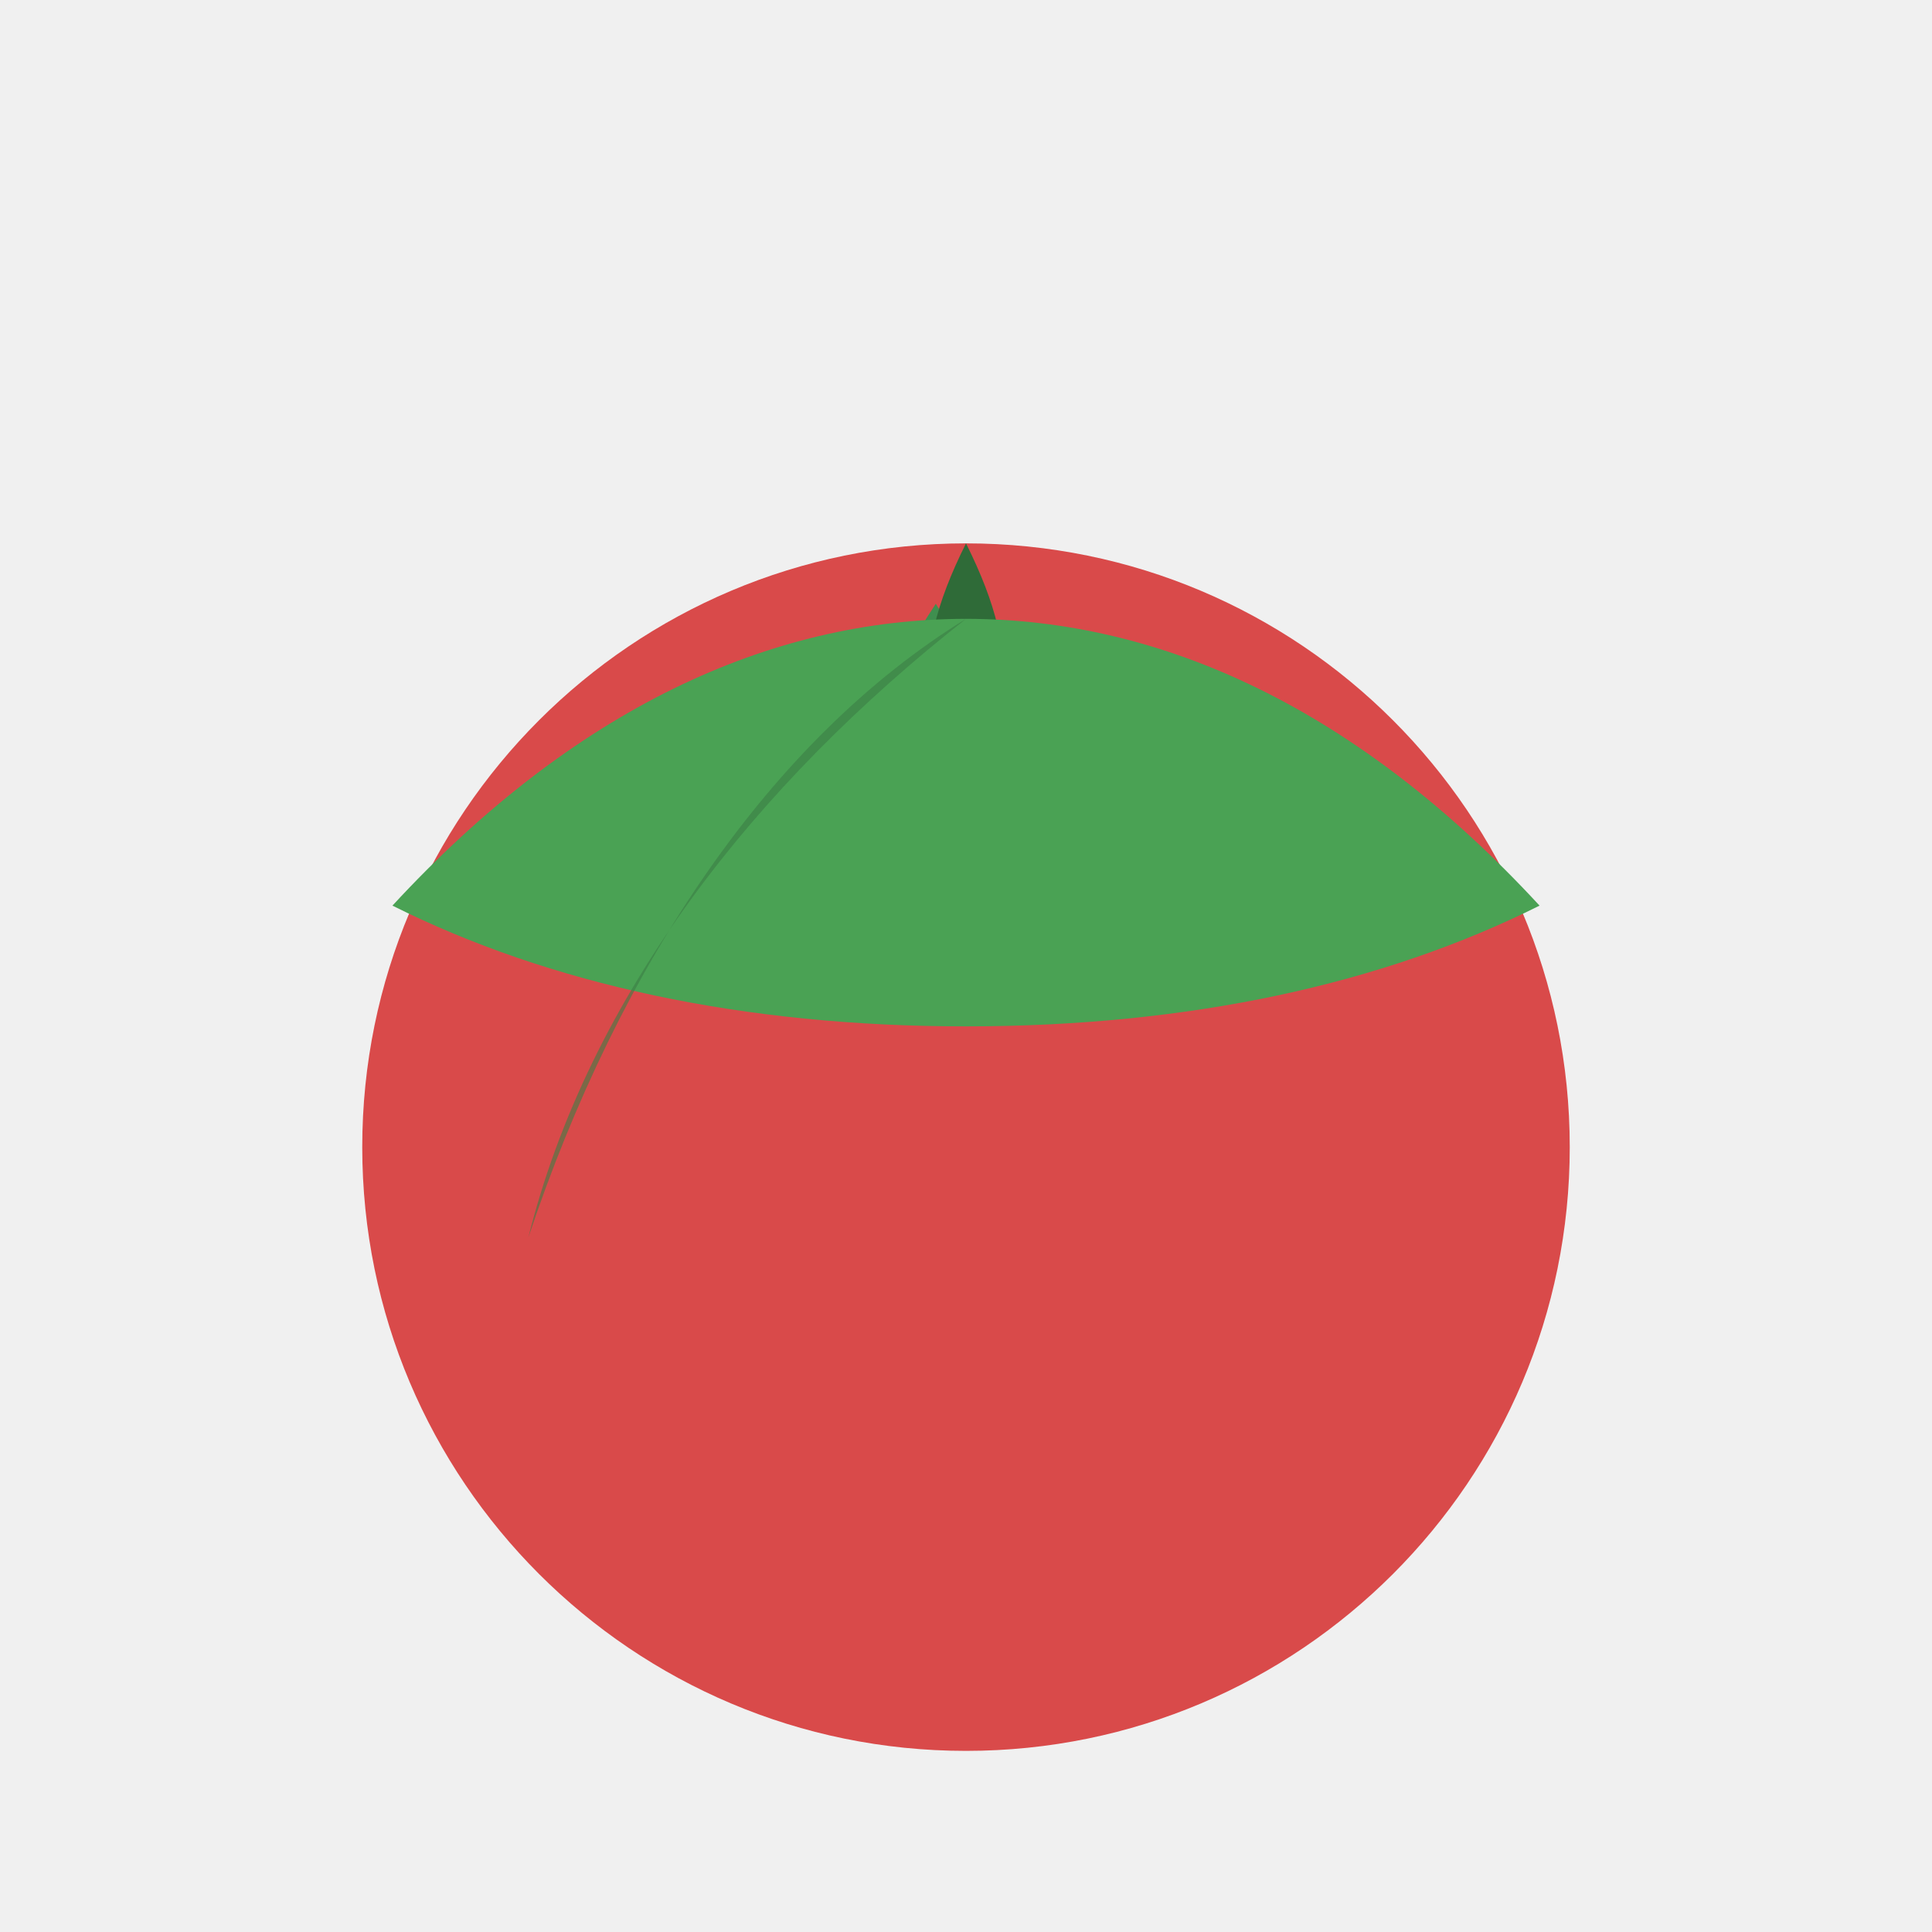
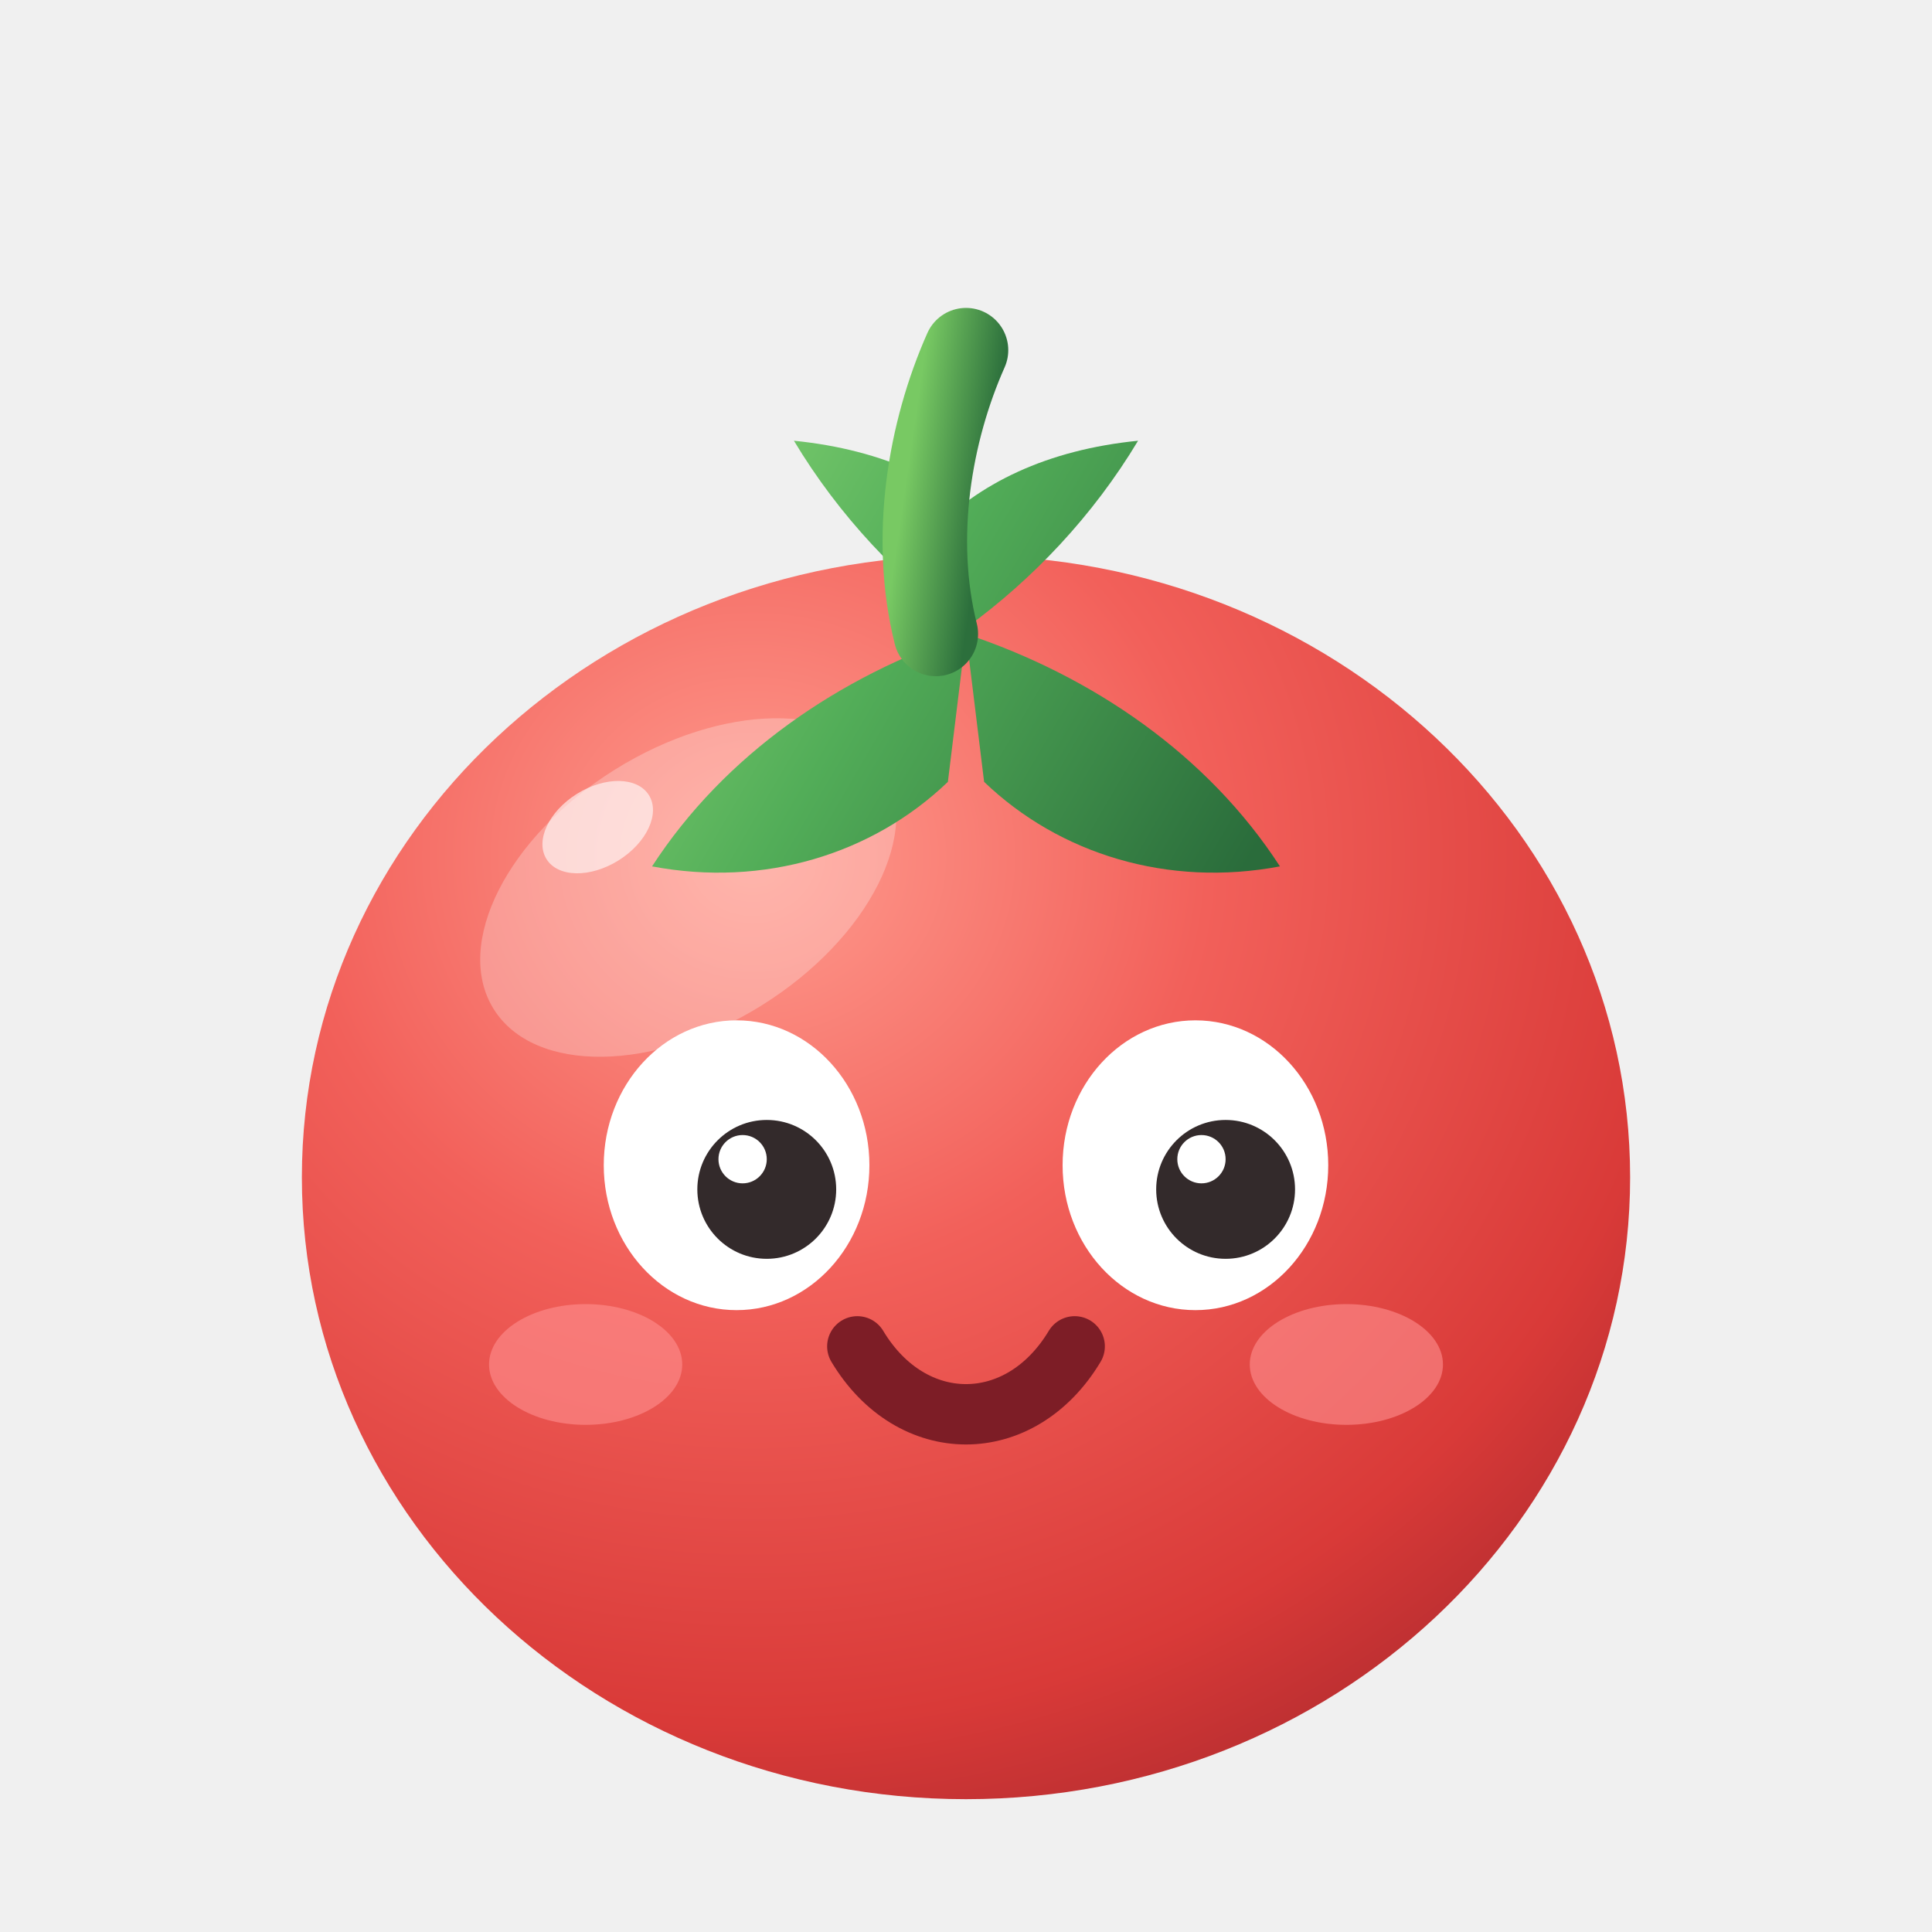
- <svg xmlns="http://www.w3.org/2000/svg" viewBox="0 0 64 64">
-   <circle cx="32" cy="38" r="20" fill="#d94a4a" />
-   <path d="M31 20c-1.6 2.4-2.2 4.4-2 6.4 1 .9 2.9.9 3.9 0 .3-2-.4-4-1.9-6.4z" fill="#3f8f4f" />
-   <path d="M32 18c-1 2-1.4 3.6-1.2 5.2.8.6 1.7.6 2.4 0 .2-1.6-.2-3.2-1.2-5.2z" fill="#2f6b38" />
-   <path d="M13 30c6-6.5 12.5-9.5 19-9.5S45 23.5 51 30c-5.2 2.6-11.6 4-19 4s-13.8-1.4-19-4z" fill="#4aa254" />
-   <path d="M32 20.5C25 26 19.5 33 17.5 41c3-9 8-16.5 14.5-20.5z" fill="#3a7d44" opacity=".6" />
+ <svg xmlns="http://www.w3.org/2000/svg" viewBox="0 0 64 64" width="64" height="64" role="img" aria-label="Pomodoro tomato mascot">
+   <defs>
+     <radialGradient id="kwBody" cx="0.34" cy="0.24" r="0.95">
+       <stop offset="0" stop-color="#ff9c8f" />
+       <stop offset="0.36" stop-color="#f2605a" />
+       <stop offset="0.74" stop-color="#d93a38" />
+       <stop offset="1" stop-color="#9c232a" />
+     </radialGradient>
+     <linearGradient id="kwLeaf" gradientUnits="userSpaceOnUse" x1="20" y1="10" x2="44" y2="24">
+       <stop offset="0" stop-color="#95e07c" />
+       <stop offset="0.5" stop-color="#52ad58" />
+       <stop offset="1" stop-color="#2a6c3b" />
+     </linearGradient>
+     <linearGradient id="kwStem" x1="0" y1="0" x2="1" y2="1">
+       <stop offset="0" stop-color="#78c963" />
+       <stop offset="1" stop-color="#2c6f3c" />
+     </linearGradient>
+   </defs>
+   <ellipse cx="32" cy="39" rx="22" ry="20.6" fill="url(#kwBody)" />
+   <ellipse cx="22.8" cy="29.4" rx="7.6" ry="4.6" fill="#fff" opacity="0.26" transform="rotate(-32 22.8 29.4)" />
+   <ellipse cx="19.8" cy="27.4" rx="2" ry="1.3" fill="#fff" opacity="0.6" transform="rotate(-32 19.8 27.4)" />
+   <g>
+     <path d="M32 21c-4.2 1.4-8 4-10.4 7.7 3.7.7 7.3-.4 9.8-2.8z" fill="url(#kwLeaf)" />
+     <path d="M32 21c4.2 1.4 8 4 10.4 7.7-3.7.7-7.3-.4-9.8-2.8z" fill="url(#kwLeaf)" />
+     <path d="M32 20.8c-2.2-1.6-4.2-3.7-5.7-6.2 3 .3 5.3 1.4 6.9 3.1z" fill="url(#kwLeaf)" />
+     <path d="M32 20.8c2.2-1.6 4.2-3.7 5.7-6.2-3 .3-5.3 1.4-6.9 3.1z" fill="url(#kwLeaf)" />
+     <path d="M31 21c-.8-3.2-.2-6.7 1-9.4" fill="none" stroke="url(#kwStem)" stroke-width="2.8" stroke-linecap="round" />
+   </g>
+   <ellipse cx="24.4" cy="38.6" rx="4.4" ry="4.8" fill="#ffffff" />
+   <ellipse cx="39.6" cy="38.6" rx="4.4" ry="4.8" fill="#ffffff" />
+   <circle cx="25.4" cy="39.4" r="2.3" fill="#332a2b" />
+   <circle cx="40.6" cy="39.4" r="2.3" fill="#332a2b" />
+   <circle cx="24.6" cy="38.4" r="0.8" fill="#ffffff" />
+   <circle cx="39.8" cy="38.4" r="0.8" fill="#ffffff" />
+   <ellipse cx="19.4" cy="45.2" rx="3.2" ry="2" fill="#ff8f8f" opacity="0.6" />
+   <ellipse cx="44.6" cy="45.2" rx="3.2" ry="2" fill="#ff8f8f" opacity="0.6" />
+   <path d="M28.4 44.6c1.8 3 5.4 3 7.2 0" fill="none" stroke="#7d1d26" stroke-width="2" stroke-linecap="round" />
</svg>
